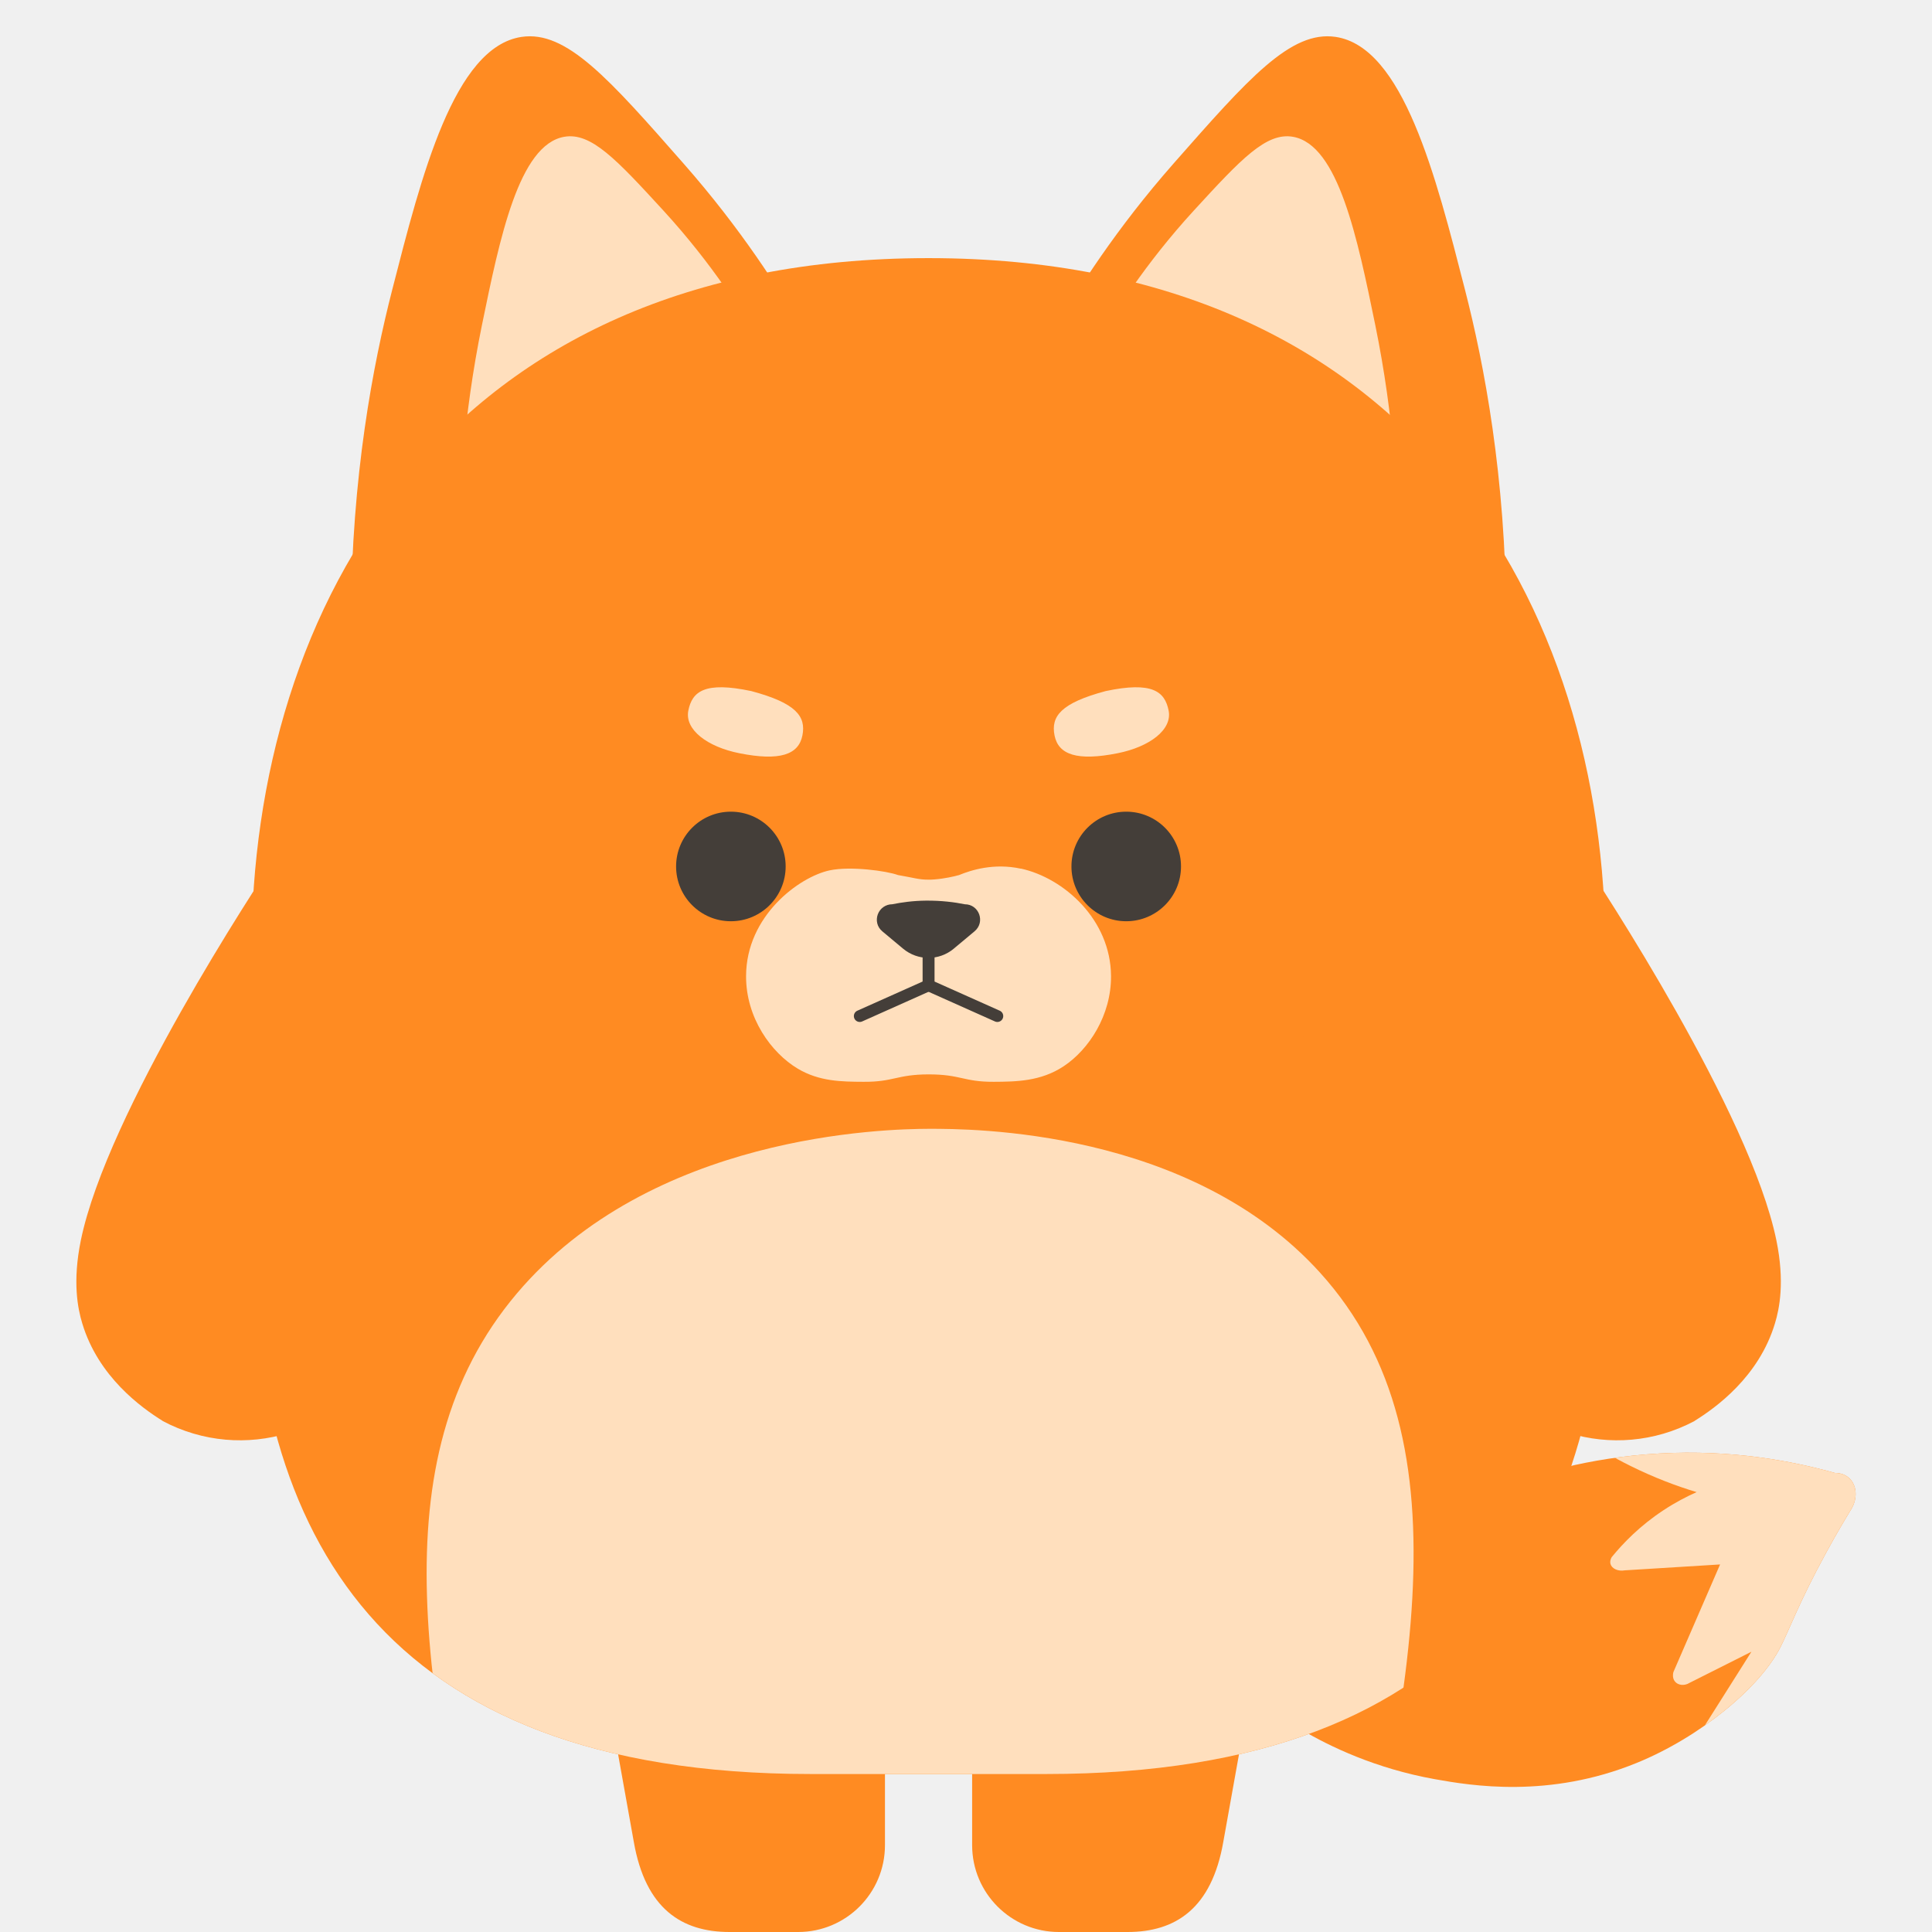
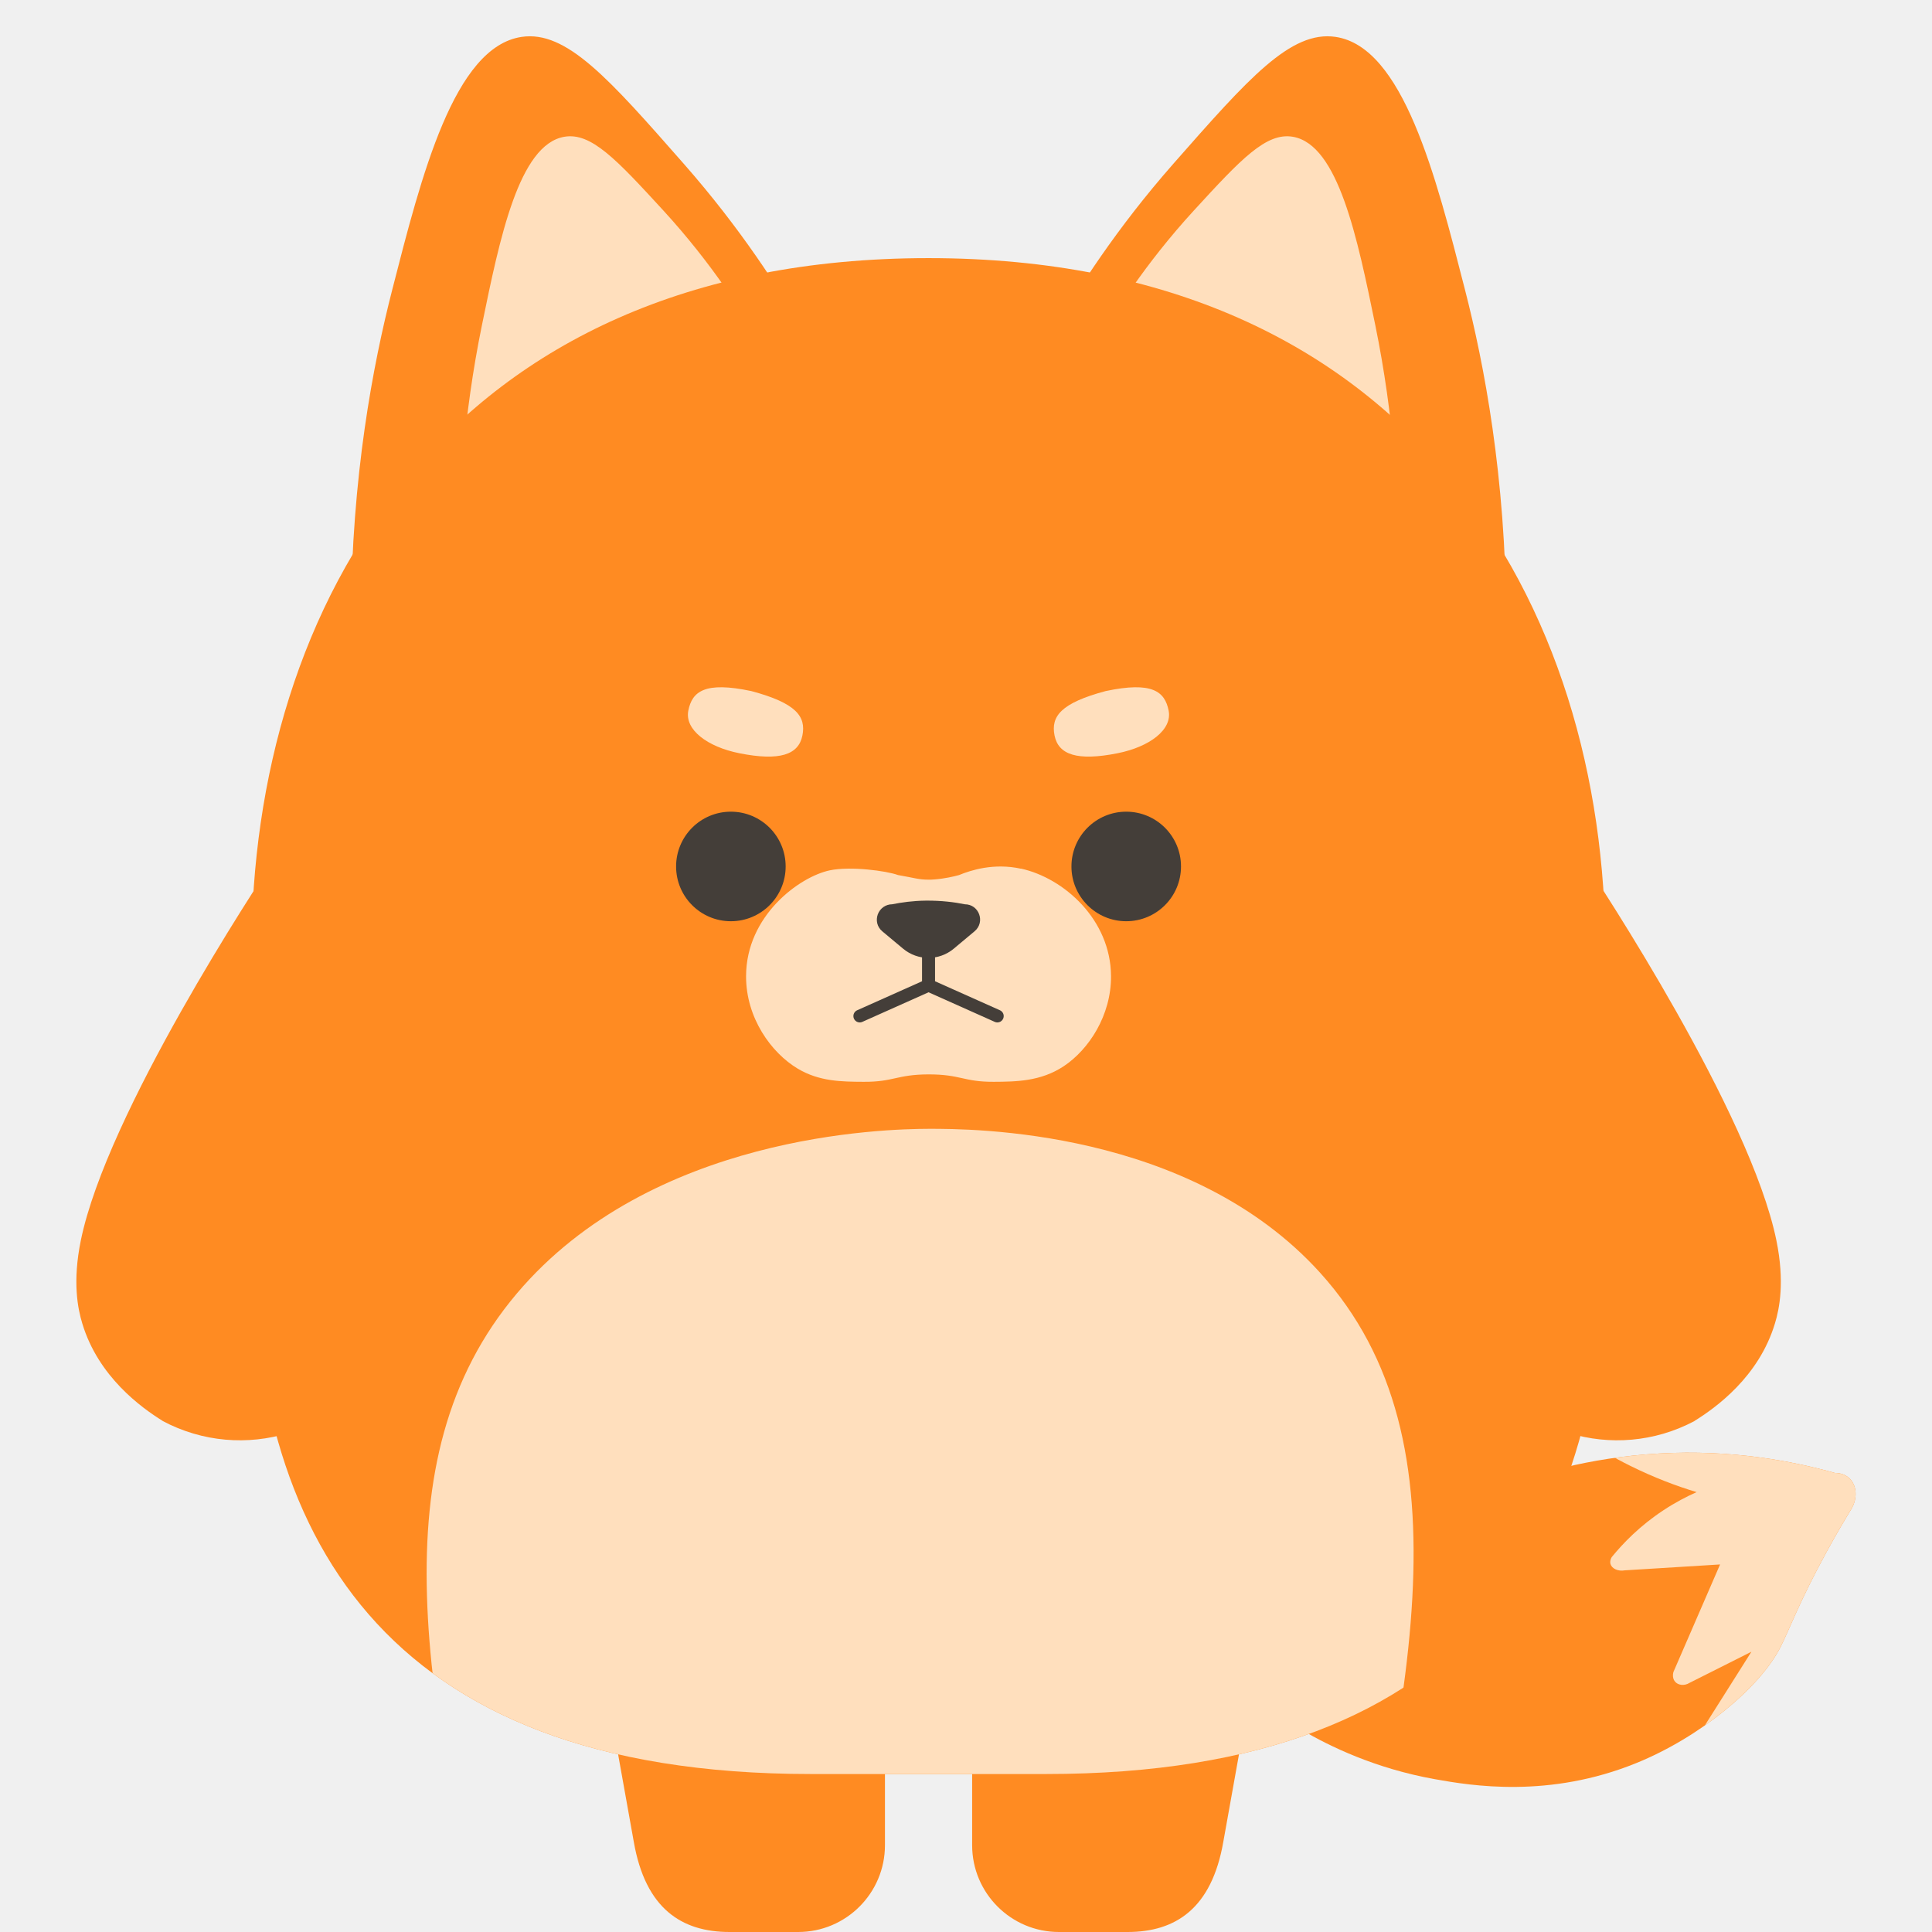
- <svg xmlns="http://www.w3.org/2000/svg" width="164" height="164" viewBox="0 0 164 164" fill="none">
-   <path d="M68.321 28.301C66.161 24.521 62.851 19.371 58.041 13.901C51.681 6.661 48.081 2.571 44.281 3.131C38.541 3.981 35.771 14.931 33.301 24.571C31.661 30.951 29.851 40.421 29.791 52.401C42.641 44.371 55.481 36.331 68.331 28.301H68.321Z" fill="#FF8B22" />
-   <path d="M64.821 29.651C63.151 26.661 60.441 22.381 56.311 17.871C52.301 13.501 50.171 11.221 47.901 11.611C44.041 12.281 42.421 20.231 40.911 27.591C39.291 35.521 38.981 42.181 38.981 46.651L64.831 29.651H64.821Z" fill="#FFDFBD" />
-   <path d="M89.321 28.301C91.481 24.521 94.791 19.371 99.601 13.901C105.971 6.661 109.561 2.571 113.371 3.131C119.111 3.981 121.881 14.931 124.351 24.571C125.991 30.951 127.801 40.421 127.861 52.401C115.011 44.371 102.171 36.331 89.321 28.301Z" fill="#FF8B22" />
-   <path d="M92.831 29.651C94.501 26.661 97.211 22.381 101.341 17.871C105.351 13.501 107.481 11.221 109.751 11.611C113.611 12.281 115.231 20.231 116.741 27.591C118.361 35.521 118.671 42.181 118.671 46.651L92.821 29.651H92.831Z" fill="#FFDFBD" />
-   <path d="M78.821 21.911C37.731 21.911 21.351 51.461 21.351 80.751V104.34C21.351 129.88 32.061 150.59 68.821 150.59H88.811C125.571 150.59 136.281 129.88 136.281 104.34V80.751C136.281 51.471 119.901 21.911 78.811 21.911H78.821Z" fill="#FF8B22" />
-   <path d="M67.741 164H61.931C57.861 164 54.791 162.02 53.801 156.35L52.261 147.76H75.121V156.63C75.121 160.7 71.821 164 67.751 164H67.741Z" fill="#FF8B22" />
-   <path d="M89.901 164H95.711C99.781 164 102.851 162.02 103.841 156.35L105.381 147.76H82.521V156.63C82.521 160.7 85.821 164 89.891 164H89.901Z" fill="#FF8B22" />
-   <path d="M86.661 73.74C84.371 73.24 82.431 73.861 81.411 74.281C80.981 74.4 80.211 74.581 79.341 74.65C79.131 74.671 78.971 74.671 78.821 74.671C77.971 74.671 77.631 74.52 76.231 74.281C75.251 73.921 72.181 73.51 70.431 73.88C67.851 74.43 63.341 77.731 63.331 82.861C63.321 86.41 65.471 89.37 67.711 90.71C69.551 91.81 71.451 91.82 73.291 91.83C75.861 91.85 76.101 91.21 78.821 91.2C81.571 91.2 81.781 91.84 84.351 91.83C86.251 91.82 88.341 91.8 90.291 90.51C92.431 89.091 94.331 86.191 94.311 82.85C94.281 78.061 90.311 74.531 86.661 73.731V73.74Z" fill="#FFDFBD" />
-   <path d="M95.601 78.201C98.169 78.201 100.251 76.119 100.251 73.55C100.251 70.982 98.169 68.9 95.601 68.9C93.033 68.9 90.951 70.982 90.951 73.55C90.951 76.119 93.033 78.201 95.601 78.201Z" fill="#443E39" />
-   <path d="M80.971 80.52L82.731 79.05C83.661 78.27 83.111 76.76 81.901 76.76C81.021 76.581 79.901 76.441 78.611 76.451C77.501 76.46 76.531 76.6 75.731 76.76C75.191 76.76 74.701 77.1 74.511 77.621C74.341 78.1 74.431 78.671 74.901 79.061L76.661 80.531C77.911 81.57 79.711 81.57 80.961 80.531L80.971 80.52Z" fill="#443E39" />
-   <path d="M143.851 120.62C137.021 124.25 128.531 121.66 124.901 114.83L109.611 86.081C109.321 85.531 109.531 84.85 110.071 84.561L132.831 72.451C133.381 72.161 134.061 72.371 134.351 72.911C135.831 75.131 148.571 94.46 150.791 105.29C151.511 108.81 151.051 111.08 150.671 112.33C149.311 116.87 145.641 119.5 143.851 120.61V120.62Z" fill="#FF8B22" />
-   <path d="M13.801 120.62C20.631 124.25 29.121 121.66 32.751 114.83L48.041 86.081C48.331 85.531 48.121 84.85 47.581 84.561L24.821 72.451C24.271 72.161 23.591 72.371 23.301 72.911C21.821 75.131 9.081 94.46 6.861 105.29C6.141 108.81 6.601 111.08 6.981 112.33C8.341 116.87 12.011 119.5 13.801 120.61V120.62Z" fill="#FF8B22" />
-   <path d="M78.821 80.96V83.641L72.981 86.251" stroke="#443E39" stroke-width="1" stroke-miterlimit="10" stroke-linecap="round" />
-   <path d="M78.821 80.96V83.641L84.661 86.251" stroke="#443E39" stroke-width="1" stroke-miterlimit="10" stroke-linecap="round" />
-   <path d="M132.771 124.57C135.081 124.01 137.811 123.55 140.881 123.38C146.98 123.04 152.1 124.01 155.75 125.03C155.96 125.03 156.55 125.06 157 125.5C157.6 126.08 157.7 127.13 157.18 128.05C156.67 128.89 155.9 130.17 155.03 131.77C152.75 135.94 151.93 138.24 151.15 139.79C149.4 143.26 144.28 147.48 138.901 149.66C131.481 152.68 124.881 151.58 121.811 151.03C116.731 150.12 112.881 148.24 110.531 146.87C117.941 139.44 125.351 132.01 132.761 124.58L132.771 124.57Z" fill="#FF8B22" />
-   <mask id="mask0_217_1649" style="mask-type:luminance" maskUnits="userSpaceOnUse" x="110" y="123" width="48" height="29">
-     <path d="M132.771 124.57C135.081 124.01 137.811 123.55 140.881 123.38C146.98 123.04 152.1 124.01 155.75 125.03C155.96 125.03 156.55 125.06 157 125.5C157.6 126.08 157.7 127.13 157.18 128.05C156.67 128.89 155.9 130.17 155.03 131.77C152.75 135.94 151.93 138.24 151.15 139.79C149.4 143.26 144.28 147.48 138.901 149.66C131.481 152.68 124.881 151.58 121.811 151.03C116.731 150.12 112.881 148.24 110.531 146.87C117.941 139.44 125.351 132.01 132.761 124.58L132.771 124.57Z" fill="white" />
+ <svg xmlns="http://www.w3.org/2000/svg" width="152" height="152" viewBox="0 0 152 152" fill="none">
+   <path d="M63.322 26.23C61.32 22.727 58.252 17.953 53.794 12.884C47.9 6.173 44.563 2.383 41.041 2.902C35.721 3.69 33.154 13.838 30.865 22.773C29.345 28.686 27.667 37.463 27.611 48.566C39.521 41.124 51.422 33.672 63.331 26.23H63.322Z" fill="#FF8B22" />
+   <path d="M60.078 27.481C58.53 24.71 56.019 20.743 52.191 16.563C48.474 12.513 46.5 10.4 44.396 10.761C40.819 11.382 39.317 18.75 37.918 25.572C36.416 32.922 36.129 39.094 36.129 43.237L60.087 27.481H60.078Z" fill="#FFDFBD" />
+   <path d="M82.785 26.23C84.787 22.727 87.855 17.953 92.313 12.884C98.217 6.173 101.544 2.383 105.075 2.902C110.395 3.69 112.963 13.838 115.252 22.773C116.772 28.686 118.449 37.463 118.505 48.566C106.595 41.124 94.695 33.672 82.785 26.23Z" fill="#FF8B22" />
+   <path d="M86.038 27.481C87.586 24.71 90.098 20.743 93.926 16.563C97.642 12.513 99.616 10.4 101.72 10.761C105.298 11.382 106.799 18.75 108.199 25.572C109.7 32.922 109.988 39.094 109.988 43.237L86.029 27.481H86.038Z" fill="#FFDFBD" />
+   <path d="M73.054 20.308C34.97 20.308 19.789 47.695 19.789 74.842V96.706C19.789 120.377 29.715 139.571 63.785 139.571H82.312C116.383 139.571 126.309 120.377 126.309 96.706V74.842C126.309 47.705 111.128 20.308 73.044 20.308H73.054Z" fill="#FF8B22" />
+   <path d="M62.784 152H57.399C53.627 152 50.782 150.165 49.864 144.91L48.437 136.948H69.624V145.169C69.624 148.941 66.566 152 62.794 152H62.784Z" fill="#FF8B22" />
+   <path d="M83.323 152H88.708C92.48 152 95.325 150.165 96.243 144.91L97.67 136.948H76.483V145.169C76.483 148.941 79.541 152 83.314 152H83.323Z" fill="#FF8B22" />
+   <path d="M80.32 68.345C78.197 67.882 76.399 68.456 75.454 68.845C75.055 68.957 74.342 69.123 73.535 69.188C73.341 69.207 73.192 69.207 73.053 69.207C72.266 69.207 71.951 69.068 70.653 68.845C69.745 68.512 66.899 68.132 65.277 68.475C62.886 68.984 58.706 72.043 58.697 76.797C58.688 80.088 60.68 82.831 62.757 84.073C64.462 85.093 66.223 85.102 67.928 85.111C70.31 85.13 70.532 84.537 73.053 84.527C75.602 84.527 75.797 85.12 78.179 85.111C79.94 85.102 81.877 85.083 83.684 83.888C85.668 82.572 87.429 79.884 87.41 76.788C87.382 72.349 83.703 69.077 80.32 68.336V68.345Z" fill="#FFDFBD" />
+   <path d="M88.605 72.478C90.986 72.478 92.915 70.549 92.915 68.169C92.915 65.789 90.986 63.859 88.605 63.859C86.225 63.859 84.296 65.789 84.296 68.169C84.296 70.549 86.225 72.478 88.605 72.478Z" fill="#443E39" />
+   <path d="M75.046 74.629L76.677 73.266C77.539 72.543 77.029 71.144 75.908 71.144C75.092 70.977 74.054 70.847 72.859 70.857C71.83 70.866 70.931 70.996 70.189 71.144C69.689 71.144 69.235 71.459 69.059 71.941C68.901 72.386 68.985 72.914 69.42 73.276L71.051 74.638C72.21 75.602 73.878 75.602 75.037 74.638L75.046 74.629Z" fill="#443E39" />
+   <path d="M133.325 111.794C126.995 115.159 119.126 112.758 115.762 106.428L101.591 79.782C101.322 79.272 101.516 78.642 102.017 78.373L123.111 67.149C123.621 66.88 124.251 67.075 124.52 67.576C125.892 69.633 137.7 87.549 139.757 97.586C140.424 100.849 139.998 102.953 139.646 104.111C138.385 108.319 134.984 110.756 133.325 111.785V111.794Z" fill="#FF8B22" />
+   <path d="M12.791 111.794C19.122 115.159 26.99 112.758 30.355 106.428L44.526 79.782C44.794 79.272 44.6 78.642 44.099 78.373L23.005 67.149C22.495 66.88 21.865 67.075 21.596 67.576C20.224 69.633 8.417 87.549 6.359 97.586C5.692 100.849 6.118 102.953 6.47 104.111C7.731 108.319 11.132 110.756 12.791 111.785V111.794Z" fill="#FF8B22" />
+   <path d="M73.054 75.037V77.52L67.641 79.939" stroke="#443E39" stroke-width="1" stroke-miterlimit="10" stroke-linecap="round" />
+   <path d="M73.054 75.037V77.52L78.466 79.939" stroke="#443E39" stroke-width="1" stroke-miterlimit="10" stroke-linecap="round" />
+   <path d="M123.056 115.455C125.197 114.936 127.727 114.51 130.572 114.352C136.226 114.037 140.971 114.936 144.354 115.882C144.549 115.882 145.096 115.909 145.513 116.317C146.069 116.855 146.161 117.828 145.679 118.681C145.207 119.459 144.493 120.646 143.687 122.128C141.574 125.993 140.814 128.125 140.091 129.562C138.469 132.778 133.723 136.689 128.737 138.709C121.86 141.508 115.743 140.489 112.898 139.979C108.189 139.136 104.621 137.393 102.443 136.123C109.311 129.237 116.179 122.351 123.046 115.465L123.056 115.455Z" fill="#FF8B22" />
+   <mask id="mask0_217_1744" style="mask-type:luminance" maskUnits="userSpaceOnUse" x="102" y="114" width="44" height="27">
+     <path d="M123.056 115.455C125.197 114.936 127.727 114.51 130.572 114.352C136.226 114.037 140.971 114.936 144.354 115.882C144.549 115.882 145.096 115.909 145.513 116.317C146.069 116.855 146.161 117.828 145.679 118.681C145.207 119.459 144.493 120.646 143.687 122.128C141.574 125.993 140.814 128.125 140.091 129.562C138.469 132.778 133.723 136.689 128.737 138.709C121.86 141.508 115.743 140.489 112.898 139.979C108.189 139.136 104.621 137.393 102.443 136.123C109.311 129.237 116.179 122.351 123.046 115.465L123.056 115.455Z" fill="white" />
  </mask>
-   <g mask="url(#mask0_217_1649)">
-     <path d="M143.621 123.31H136.301C136.961 123.69 137.661 124.07 138.411 124.44C140.391 125.42 142.291 126.14 144.021 126.66C143.161 127.04 142.201 127.54 141.201 128.2C139.211 129.51 137.781 130.99 136.811 132.18C136.751 132.28 136.641 132.52 136.711 132.77C136.821 133.14 137.331 133.41 137.931 133.3L146.011 132.8C144.691 135.84 143.371 138.89 142.051 141.93C142.041 141.97 141.911 142.41 142.181 142.74C142.441 143.06 142.981 143.13 143.421 142.85C145.171 141.97 146.92 141.09 148.67 140.21C146.611 143.47 144.551 146.73 142.491 149.99L162.08 130.29L159.98 123.32H143.631L143.621 123.31Z" fill="#FFDFBD" />
+   <g mask="url(#mask0_217_1744)">
+     <path d="M133.112 114.287H126.327C126.939 114.64 127.588 114.992 128.283 115.335C130.118 116.243 131.879 116.91 133.482 117.392C132.685 117.745 131.795 118.208 130.869 118.82C129.024 120.034 127.699 121.406 126.8 122.508C126.744 122.601 126.642 122.824 126.707 123.055C126.809 123.398 127.282 123.648 127.838 123.546L135.327 123.083C134.103 125.901 132.88 128.727 131.656 131.545C131.647 131.582 131.527 131.99 131.777 132.296C132.018 132.592 132.518 132.657 132.926 132.398C134.548 131.582 136.17 130.766 137.792 129.951C135.883 132.972 133.974 135.994 132.064 139.015L150.221 120.757L148.274 114.297H133.121L133.112 114.287Z" fill="#FFDFBD" />
  </g>
-   <path d="M62.041 78.201C64.609 78.201 66.691 76.119 66.691 73.55C66.691 70.982 64.609 68.9 62.041 68.9C59.473 68.9 57.391 70.982 57.391 73.55C57.391 76.119 59.473 78.201 62.041 78.201Z" fill="#443E39" />
-   <mask id="mask1_217_1649" style="mask-type:luminance" maskUnits="userSpaceOnUse" x="21" y="21" width="116" height="130">
-     <path d="M78.821 21.911C37.731 21.911 21.351 51.461 21.351 80.751V104.34C21.351 129.88 32.061 150.59 68.821 150.59H88.811C125.571 150.59 136.281 129.88 136.281 104.34V80.751C136.281 51.471 119.901 21.911 78.811 21.911H78.821Z" fill="white" />
+   <path d="M57.501 72.478C59.882 72.478 61.811 70.549 61.811 68.169C61.811 65.789 59.882 63.859 57.501 63.859C55.121 63.859 53.192 65.789 53.192 68.169C53.192 70.549 55.121 72.478 57.501 72.478Z" fill="#443E39" />
+   <mask id="mask1_217_1744" style="mask-type:luminance" maskUnits="userSpaceOnUse" x="19" y="20" width="108" height="120">
+     <path d="M73.054 20.308C34.97 20.308 19.789 47.695 19.789 74.842V96.706C19.789 120.377 29.715 139.571 63.785 139.571H82.312C116.383 139.571 126.309 120.377 126.309 96.706V74.842C126.309 47.705 111.128 20.308 73.044 20.308H73.054Z" fill="white" />
  </mask>
-   <g mask="url(#mask1_217_1649)">
-     <path d="M112.411 174.86C104.981 204.84 91.781 181.21 75.901 181.56C56.621 181.99 45.871 186.69 41.961 169.54C36.171 144.18 31.871 124 43.871 109.8C55.301 96.29 75.051 95.83 78.891 95.82C82.371 95.82 100.991 95.79 112.071 108.05C125.06 122.43 119.811 144.97 112.411 174.85V174.86Z" fill="#FFDFBD" />
+   <g mask="url(#mask1_217_1744)">
+     <path d="M104.185 162.065C97.299 189.852 85.065 167.951 70.347 168.275C52.478 168.674 42.514 173.03 38.891 157.135C33.524 133.63 29.539 114.927 40.661 101.766C51.255 89.245 69.559 88.818 73.118 88.809C76.344 88.809 93.601 88.781 103.87 100.144C115.91 113.472 111.044 134.363 104.185 162.056V162.065Z" fill="#FFDFBD" />
  </g>
-   <path d="M99.2 60.317C99.525 61.942 97.582 63.397 94.874 63.938C91.43 64.626 89.842 64.06 89.517 62.436C89.193 60.811 90.049 59.682 93.855 58.663C97.81 57.827 98.876 58.692 99.2 60.317Z" fill="#FFDFBD" />
-   <path d="M58.43 60.317C58.105 61.942 60.048 63.397 62.756 63.938C66.2 64.626 67.788 64.06 68.112 62.436C68.437 60.811 67.581 59.682 63.775 58.663C59.82 57.827 58.755 58.692 58.43 60.317Z" fill="#FFDFBD" />
+   <path d="M91.942 55.904C92.243 57.409 90.442 58.758 87.932 59.26C84.74 59.898 83.268 59.373 82.967 57.867C82.666 56.361 83.46 55.315 86.987 54.37C90.653 53.596 91.641 54.398 91.942 55.904Z" fill="#FFDFBD" />
+   <path d="M54.154 55.904C53.853 57.409 55.654 58.758 58.164 59.26C61.356 59.898 62.828 59.373 63.129 57.867C63.43 56.361 62.636 55.315 59.109 54.37C55.443 53.596 54.456 54.398 54.154 55.904Z" fill="#FFDFBD" />
</svg>
